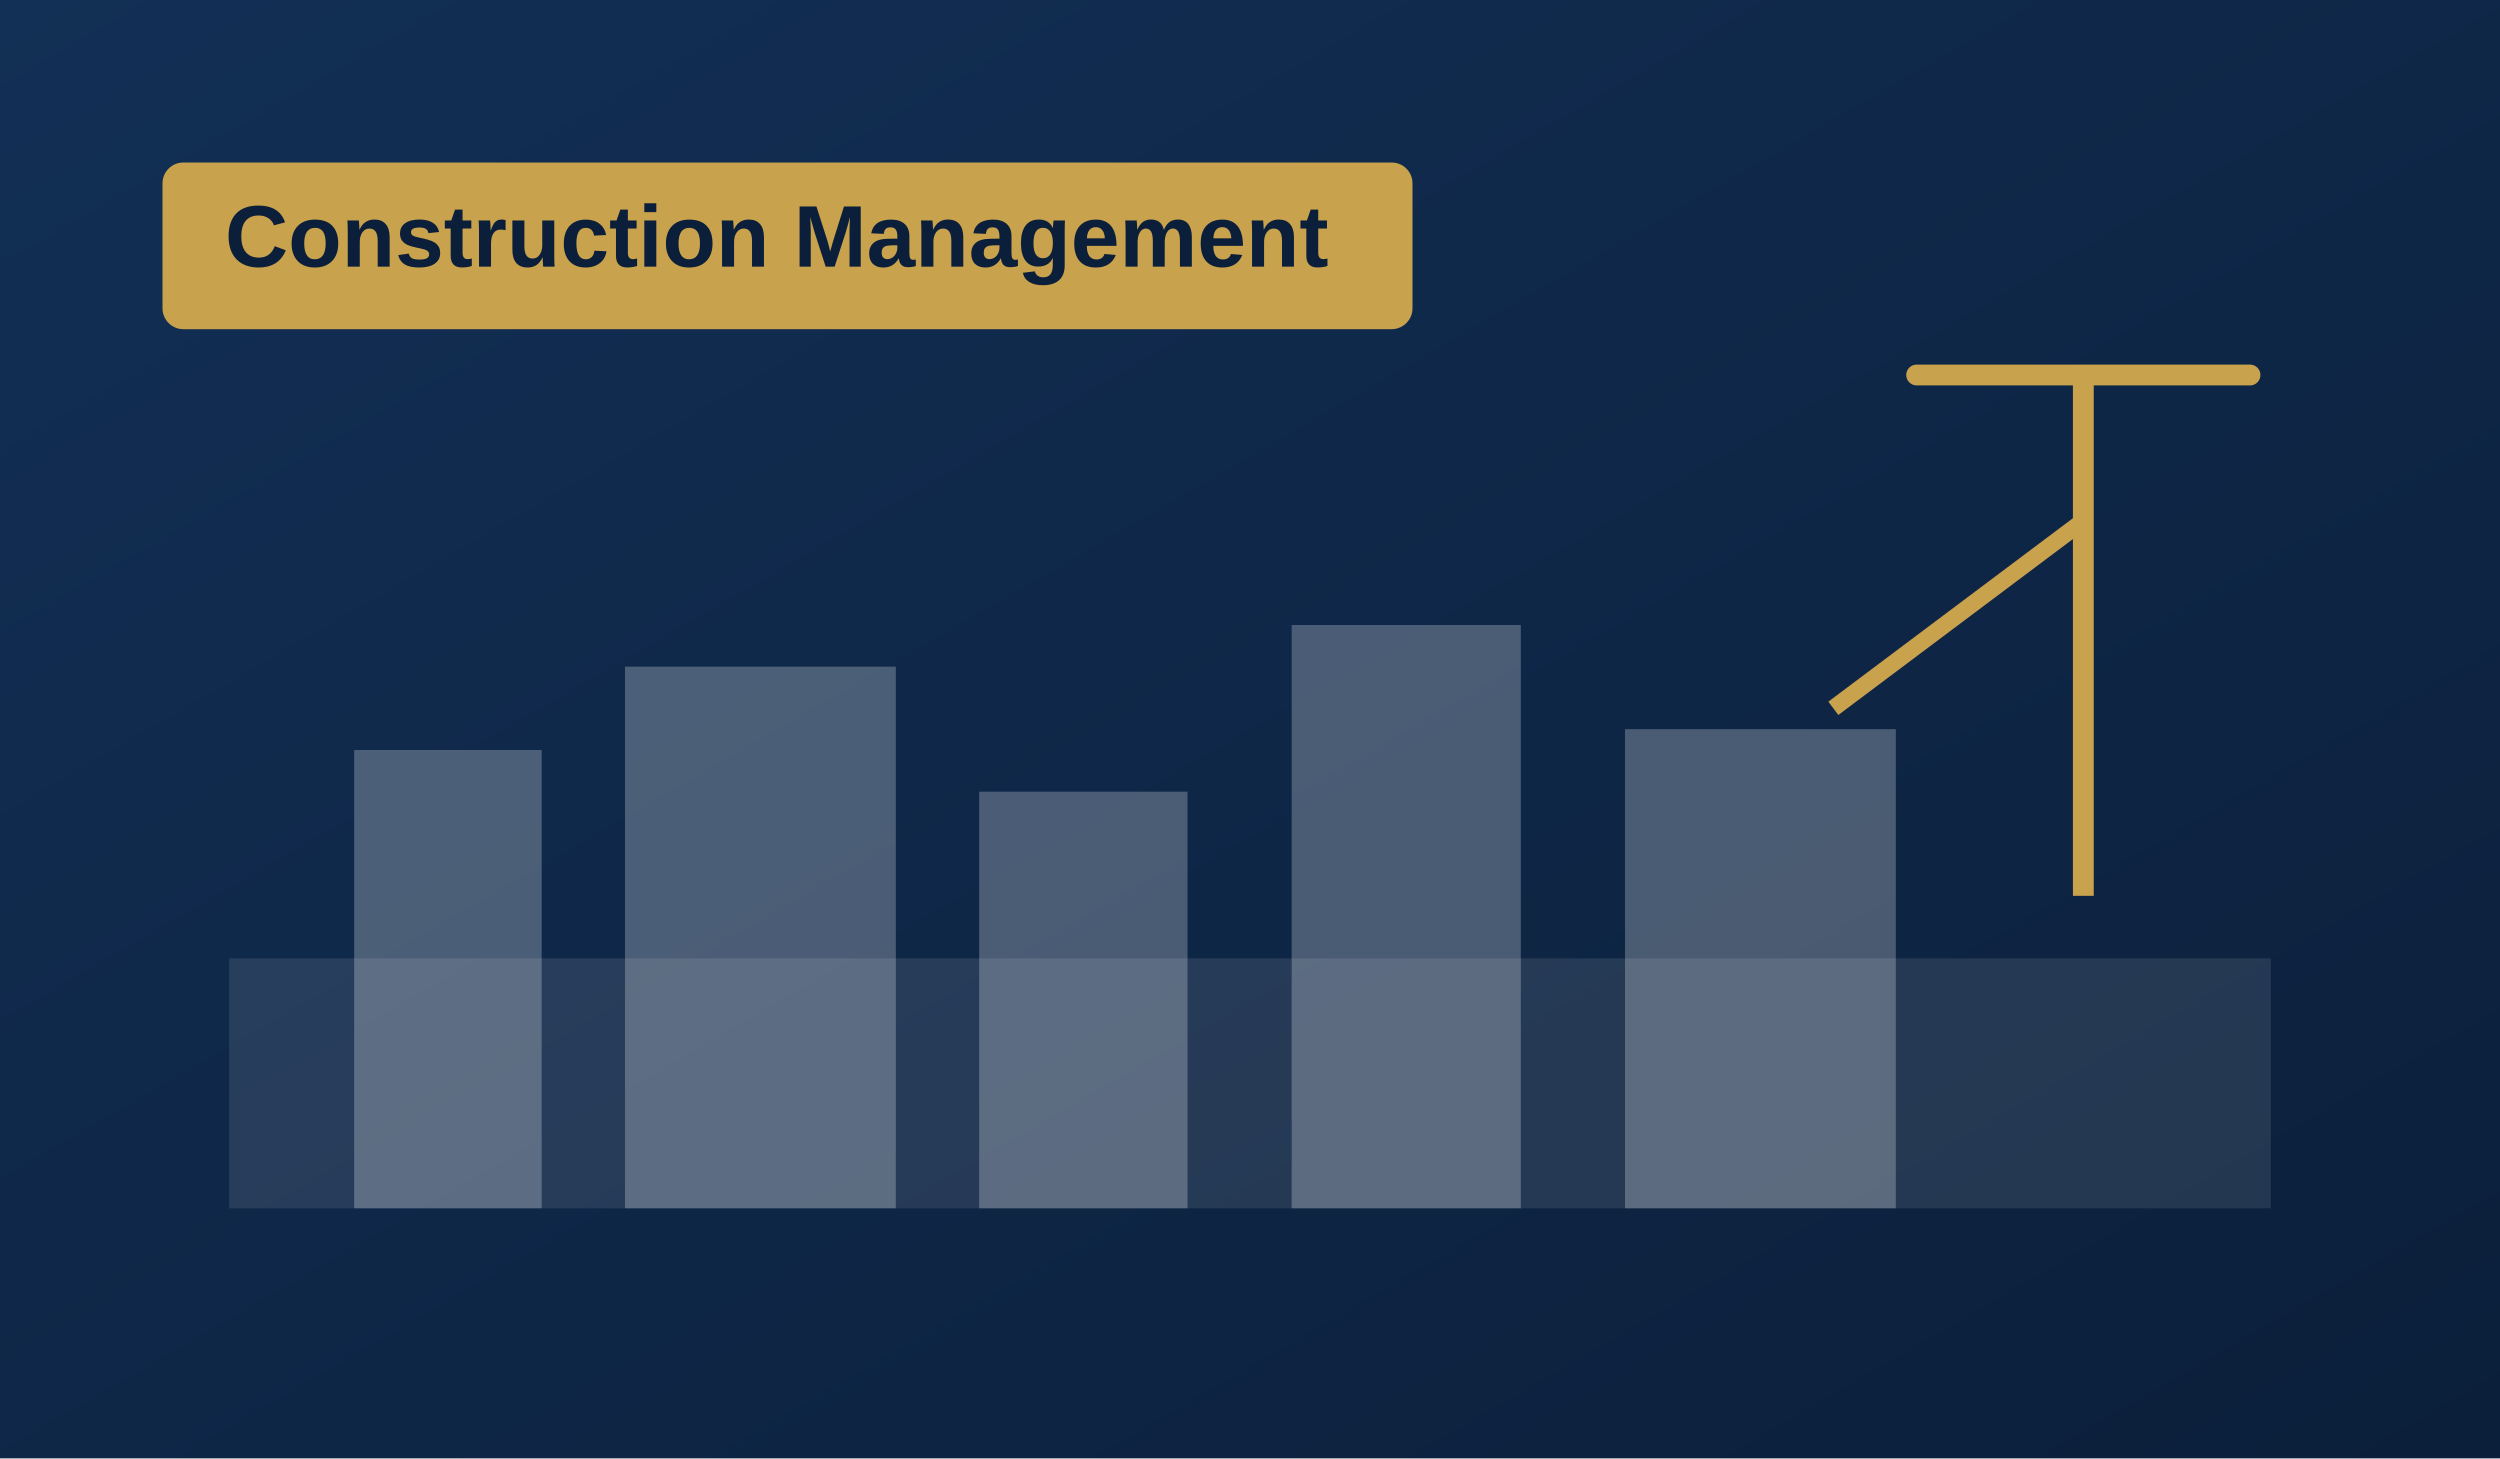
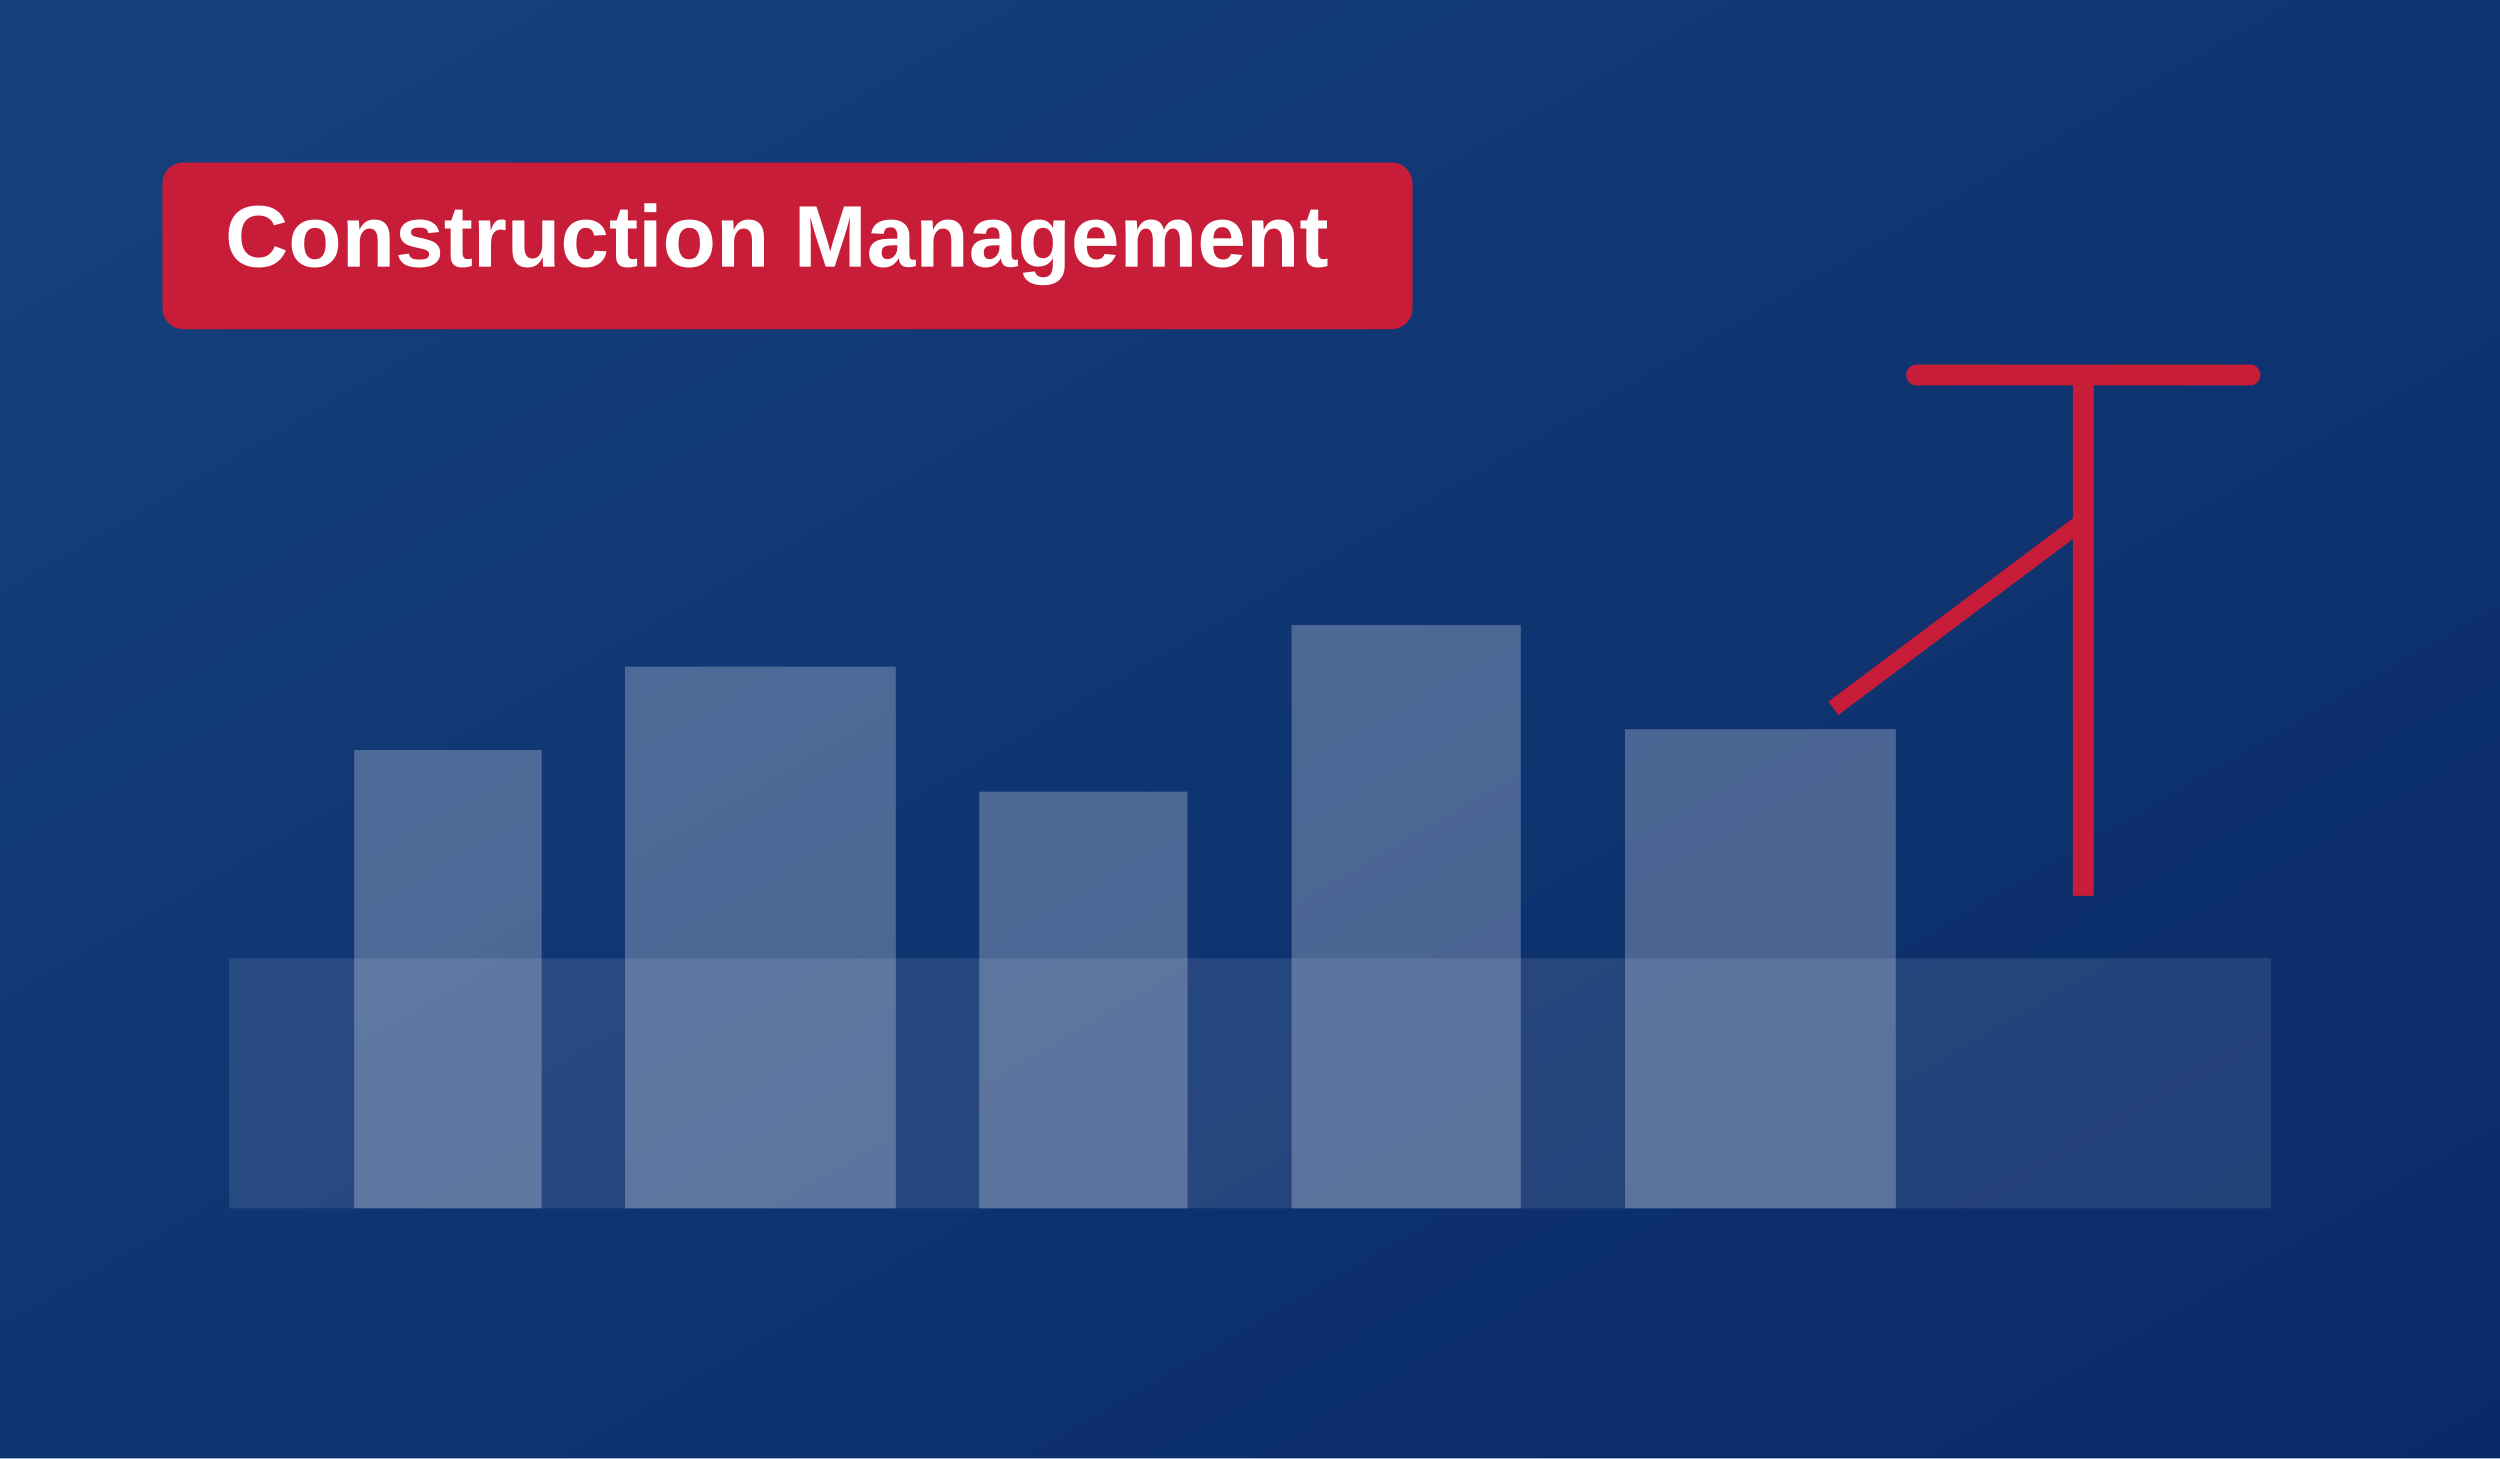
<svg xmlns="http://www.w3.org/2000/svg" width="1200" height="700" viewBox="0 0 1200 700" role="img" aria-labelledby="title desc">
  <defs>
    <linearGradient id="bg" x1="0" y1="0" x2="1" y2="1">
-       <stop offset="0%" stop-color="#122f55" />
-       <stop offset="100%" stop-color="#0b1f3a" />
+       <stop offset="0%" stop-color="#16407d" />
+       <stop offset="100%" stop-color="#092a66" />
    </linearGradient>
  </defs>
  <rect width="1200" height="700" fill="url(#bg)" />
  <rect x="110" y="460" width="980" height="120" fill="#ffffff" fill-opacity="0.1" />
  <rect x="170" y="360" width="90" height="220" fill="#ffffff" fill-opacity="0.25" />
  <rect x="300" y="320" width="130" height="260" fill="#ffffff" fill-opacity="0.25" />
  <rect x="470" y="380" width="100" height="200" fill="#ffffff" fill-opacity="0.25" />
  <rect x="620" y="300" width="110" height="280" fill="#ffffff" fill-opacity="0.25" />
  <rect x="780" y="350" width="130" height="230" fill="#ffffff" fill-opacity="0.25" />
-   <path d="M920 180H1080" stroke="#c8a24d" stroke-width="10" stroke-linecap="round" />
-   <path d="M1000 180V430" stroke="#c8a24d" stroke-width="10" />
-   <path d="M1000 250L880 340" stroke="#c8a24d" stroke-width="8" />
-   <rect x="78" y="78" width="600" height="80" rx="10" fill="#c8a24d" />
-   <text x="108" y="128" fill="#0b1f3a" font-size="42" font-family="Arial, sans-serif" font-weight="700">Construction Management</text>
+   <path d="M920 180H1080" stroke="#c81d38" stroke-width="10" stroke-linecap="round" />
+   <path d="M1000 180V430" stroke="#c81d38" stroke-width="10" />
+   <path d="M1000 250L880 340" stroke="#c81d38" stroke-width="8" />
+   <rect x="78" y="78" width="600" height="80" rx="10" fill="#c81d38" />
+   <text x="108" y="128" fill="#ffffff" font-size="42" font-family="Arial, sans-serif" font-weight="700">Construction Management</text>
</svg>
